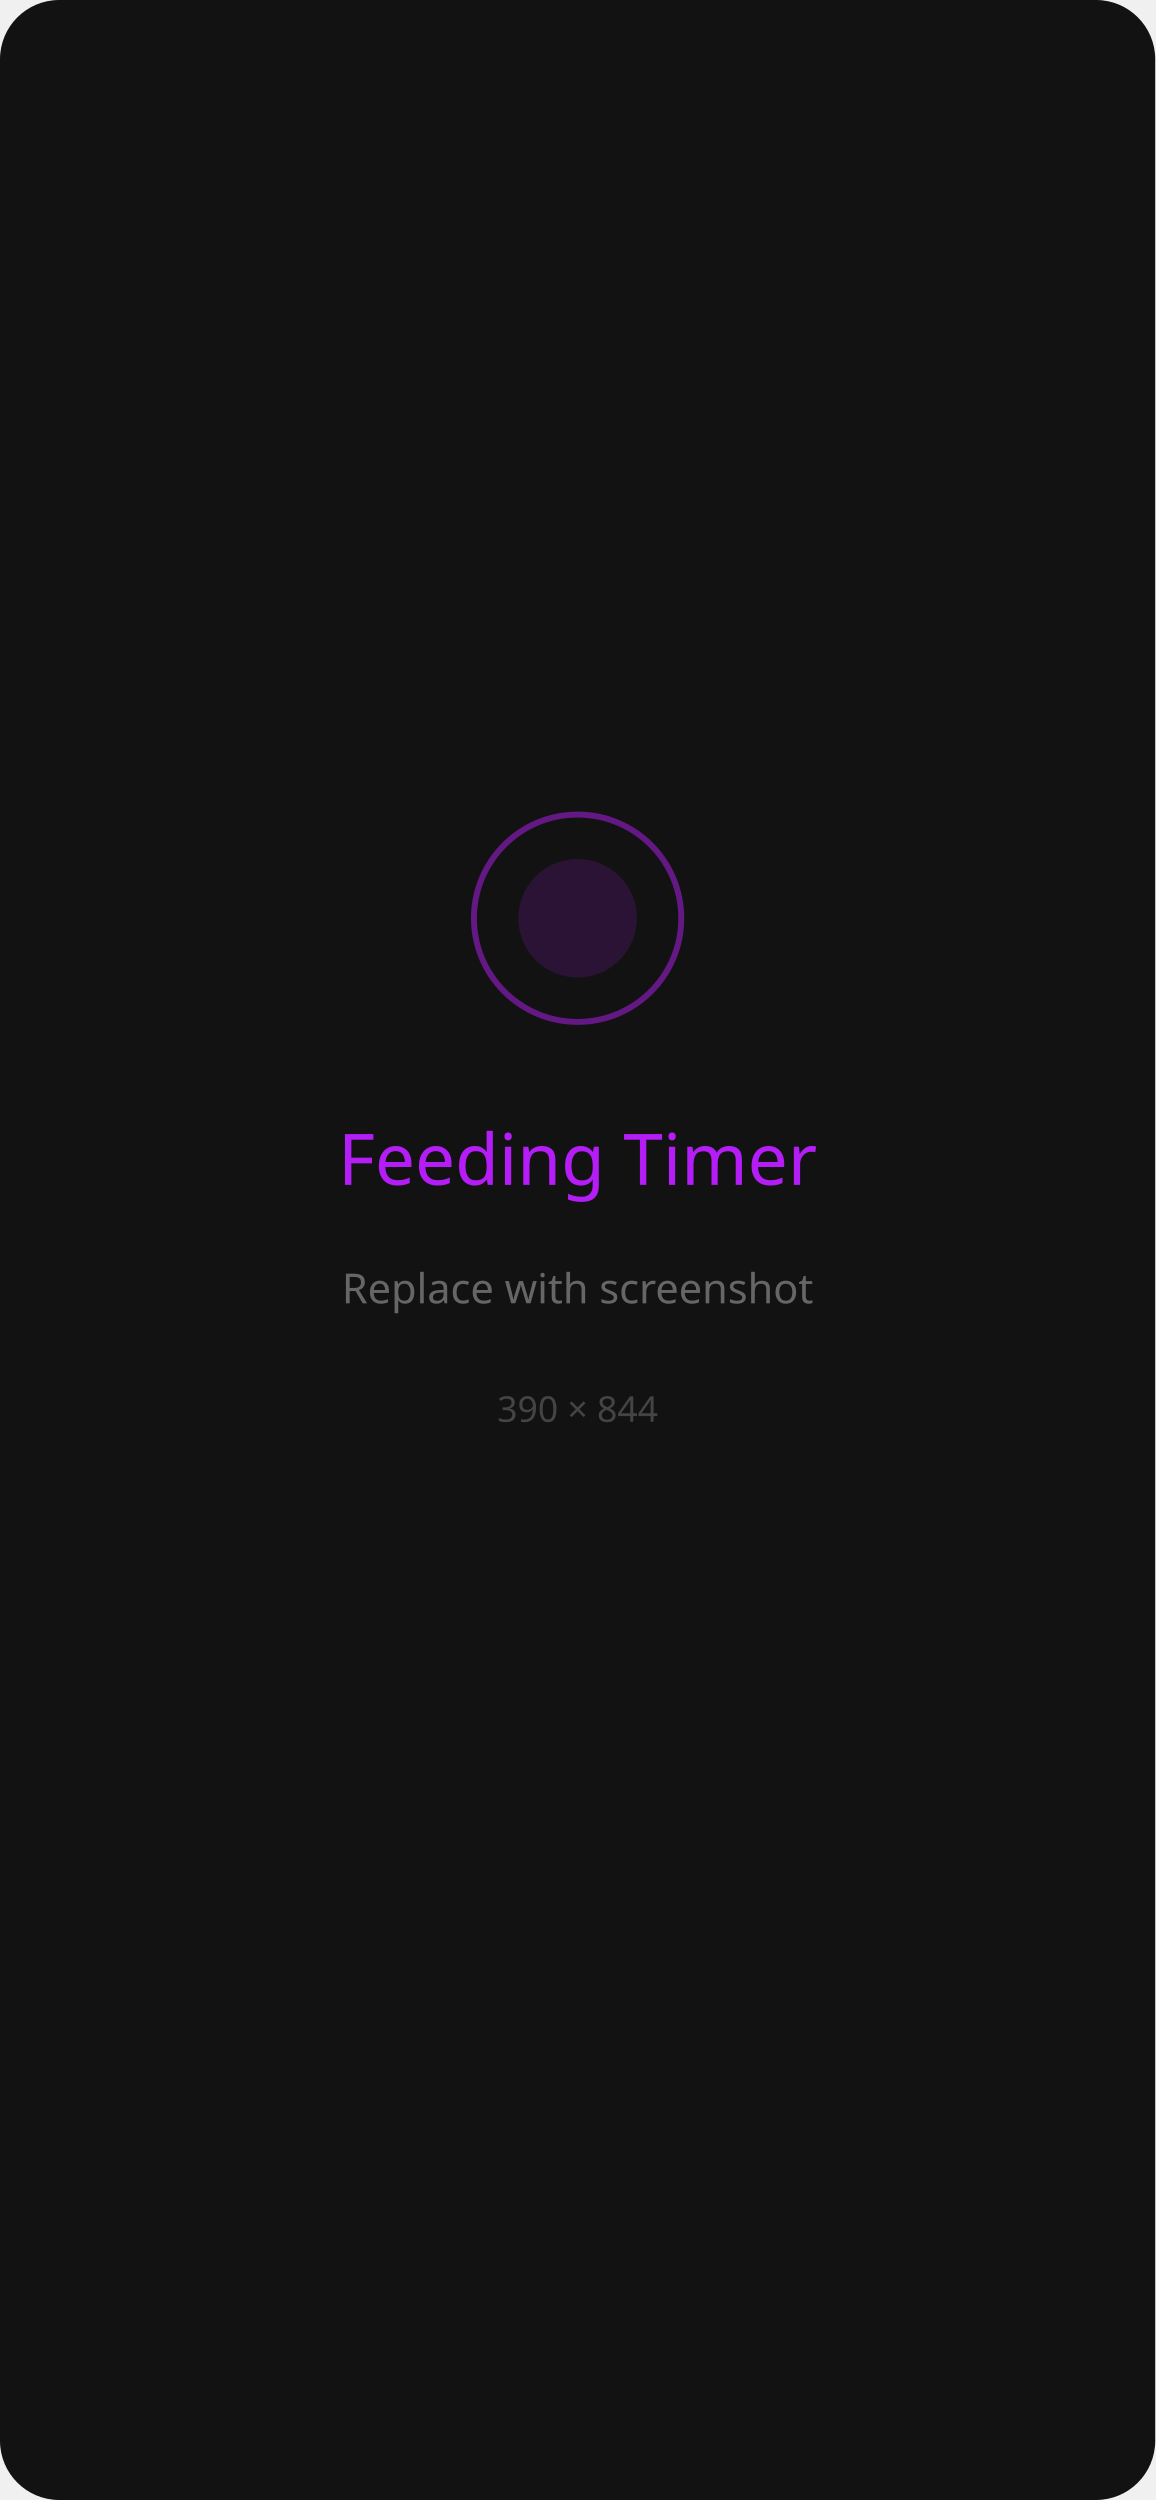
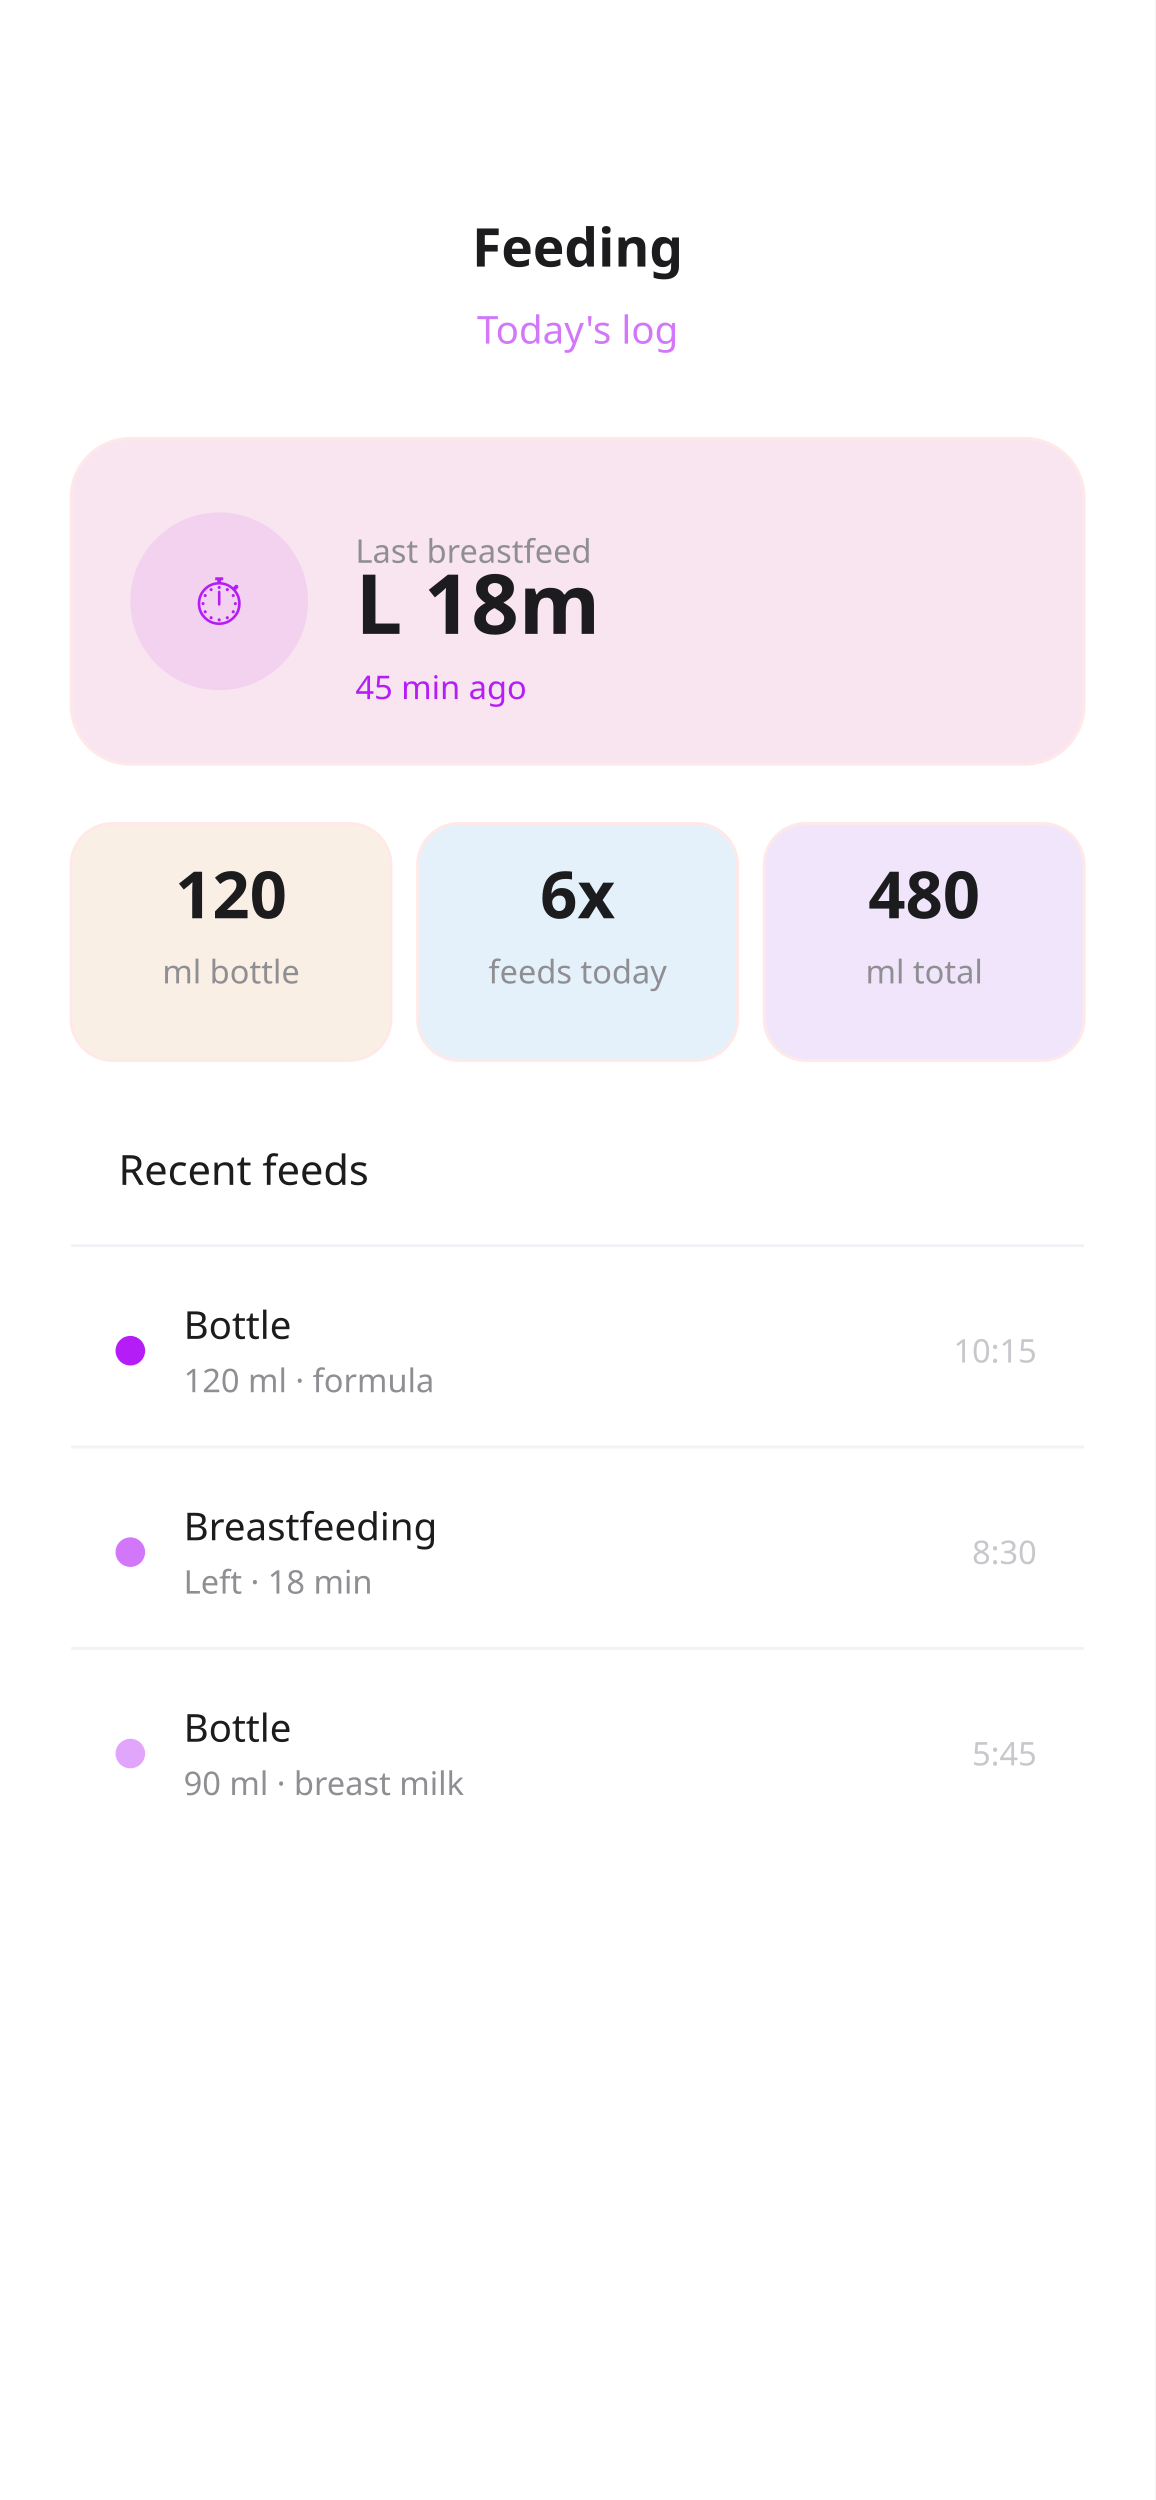
<svg xmlns="http://www.w3.org/2000/svg" width="390" height="844" viewBox="0 0 390 844">
-   <rect fill="#121212" width="390" height="844" rx="20" />
-   <circle cx="195" cy="310" r="35" fill="none" stroke="#B51DF6" stroke-width="2" opacity=".5" />
-   <circle cx="195" cy="310" r="20" fill="#B51DF6" opacity=".15" />
-   <text x="195" y="400" text-anchor="middle" fill="#B51DF6" font-size="24" font-family="system-ui" font-weight="300">Feeding Timer</text>
-   <text x="195" y="440" text-anchor="middle" fill="#666" font-size="14" font-family="system-ui">Replace with screenshot</text>
-   <text x="195" y="480" text-anchor="middle" fill="#444" font-size="12" font-family="system-ui">390 × 844</text>
+   <rect width="390" height="844" fill="#FFFFFF" />
+   <text x="195" y="90" text-anchor="middle" font-family="system-ui,sans-serif" font-size="18" font-weight="600" fill="#1C1C1E">Feeding</text>
+   <text x="195" y="116" text-anchor="middle" font-family="system-ui,sans-serif" font-size="13" fill="#B51DF6" opacity=".6">Today's log</text>
+   <rect x="24" y="148" width="342" height="110" rx="20" fill="#F9E5F0" stroke="#FFE9E8" stroke-width="1" />
+   <circle cx="74" cy="203" r="30" fill="#B51DF6" opacity=".1" />
+   <text x="74" y="211" text-anchor="middle" font-family="system-ui,sans-serif" font-size="22" fill="#B51DF6">⏱</text>
+   <text x="120" y="190" font-family="system-ui,sans-serif" font-size="11" fill="#8E8E93">Last breastfeed</text>
+   <text x="120" y="214" font-family="system-ui,sans-serif" font-size="28" font-weight="600" fill="#1C1C1E">L 18m</text>
+   <text x="120" y="236" font-family="system-ui,sans-serif" font-size="11" fill="#B51DF6">45 min ago</text>
+   <rect x="24" y="278" width="108" height="80" rx="14" fill="#FAEFE5" stroke="#FFE9E8" stroke-width="1" />
+   <text x="78" y="310" text-anchor="middle" font-family="system-ui,sans-serif" font-size="22" font-weight="600" fill="#1C1C1E">120</text>
+   <text x="78" y="332" text-anchor="middle" font-family="system-ui,sans-serif" font-size="11" fill="#8E8E93">ml bottle</text>
+   <rect x="141" y="278" width="108" height="80" rx="14" fill="#E5F1FA" stroke="#FFE9E8" stroke-width="1" />
+   <text x="195" y="310" text-anchor="middle" font-family="system-ui,sans-serif" font-size="22" font-weight="600" fill="#1C1C1E">6x</text>
+   <text x="195" y="332" text-anchor="middle" font-family="system-ui,sans-serif" font-size="11" fill="#8E8E93">feeds today</text>
+   <rect x="258" y="278" width="108" height="80" rx="14" fill="#F0E5FA" stroke="#FFE9E8" stroke-width="1" />
+   <text x="312" y="310" text-anchor="middle" font-family="system-ui,sans-serif" font-size="22" font-weight="600" fill="#1C1C1E">480</text>
+   <text x="312" y="332" text-anchor="middle" font-family="system-ui,sans-serif" font-size="11" fill="#8E8E93">ml total</text>
+   <text x="40" y="400" font-family="system-ui,sans-serif" font-size="14" font-weight="500" fill="#1C1C1E">Recent feeds</text>
+   <rect x="24" y="420" width="342" height="1" fill="#F2F2F7" />
+   <circle cx="44" cy="456" r="5" fill="#B51DF6" />
+   <text x="62" y="452" font-family="system-ui,sans-serif" font-size="13" font-weight="500" fill="#1C1C1E">Bottle</text>
+   <text x="62" y="470" font-family="system-ui,sans-serif" font-size="11" fill="#8E8E93">120 ml · formula</text>
+   <text x="350" y="460" text-anchor="end" font-family="system-ui,sans-serif" font-size="11" fill="#C7C7CC">10:15</text>
+   <rect x="24" y="488" width="342" height="1" fill="#F2F2F7" />
+   <circle cx="44" cy="524" r="5" fill="#B51DF6" opacity=".6" />
+   <text x="62" y="520" font-family="system-ui,sans-serif" font-size="13" font-weight="500" fill="#1C1C1E">Breastfeeding</text>
+   <text x="62" y="538" font-family="system-ui,sans-serif" font-size="11" fill="#8E8E93">Left · 18 min</text>
+   <text x="350" y="528" text-anchor="end" font-family="system-ui,sans-serif" font-size="11" fill="#C7C7CC">8:30</text>
+   <rect x="24" y="556" width="342" height="1" fill="#F2F2F7" />
+   <circle cx="44" cy="592" r="5" fill="#B51DF6" opacity=".4" />
+   <text x="62" y="588" font-family="system-ui,sans-serif" font-size="13" font-weight="500" fill="#1C1C1E">Bottle</text>
+   <text x="62" y="606" font-family="system-ui,sans-serif" font-size="11" fill="#8E8E93">90 ml · breast milk</text>
+   <text x="350" y="596" text-anchor="end" font-family="system-ui,sans-serif" font-size="11" fill="#C7C7CC">5:45</text>
</svg>
